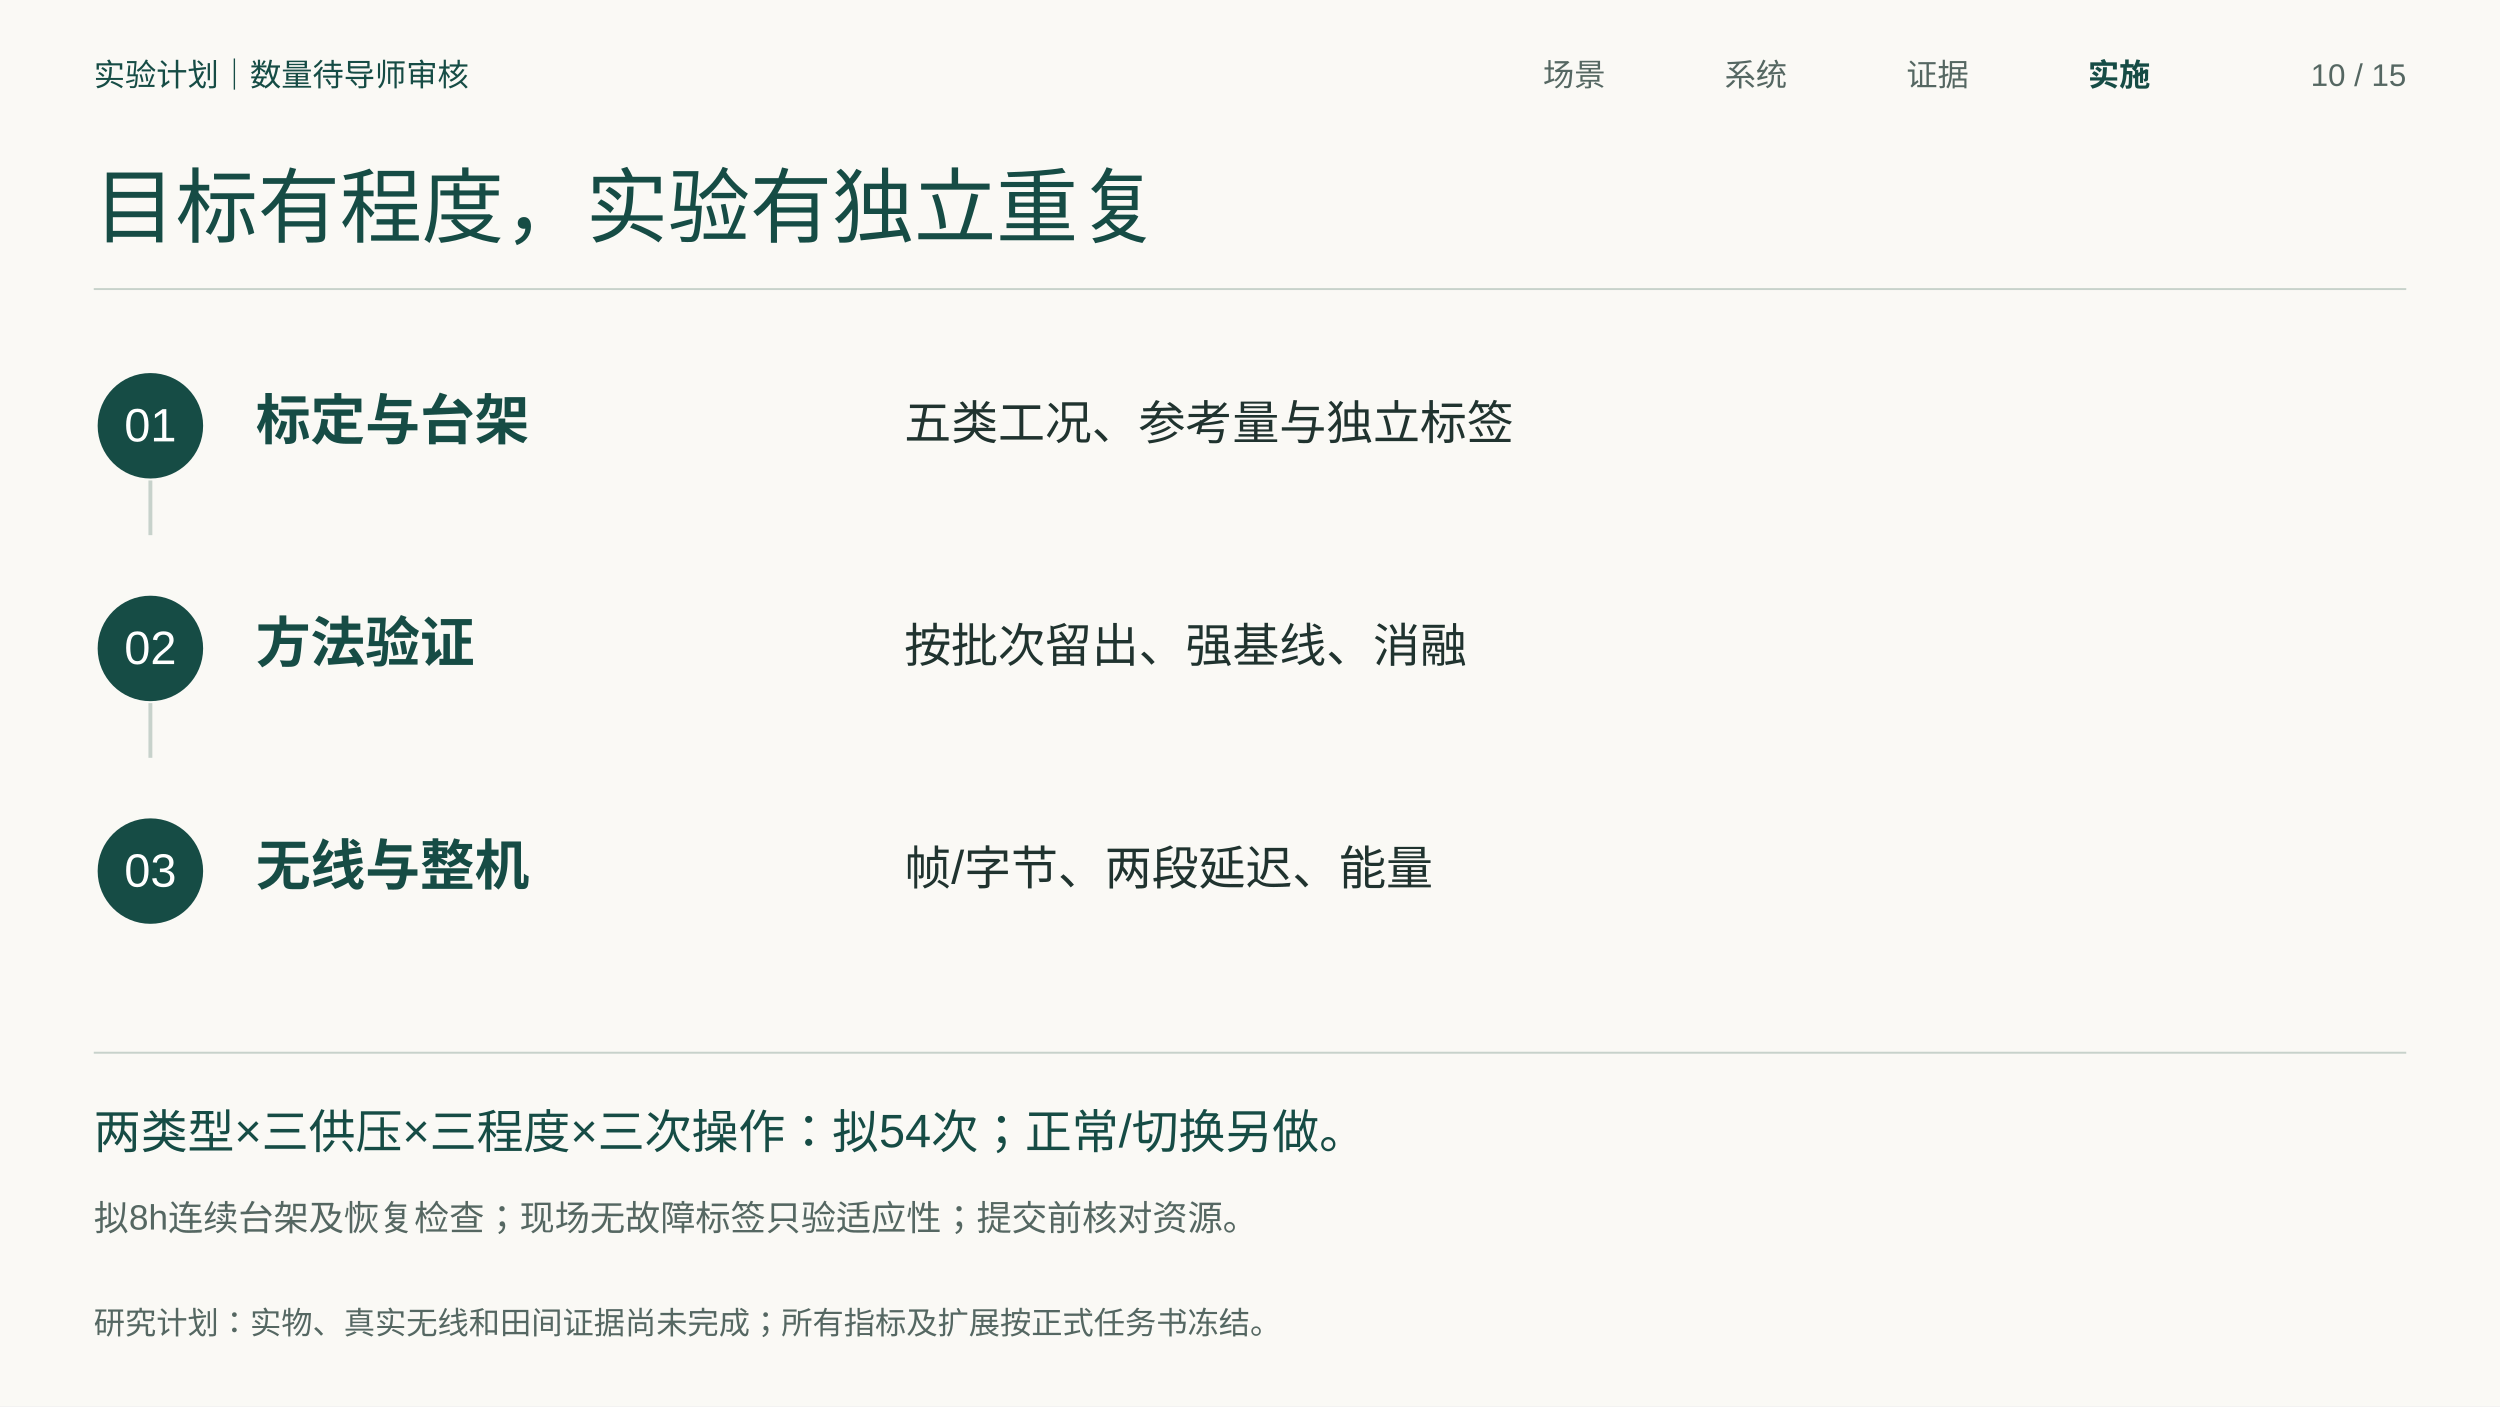
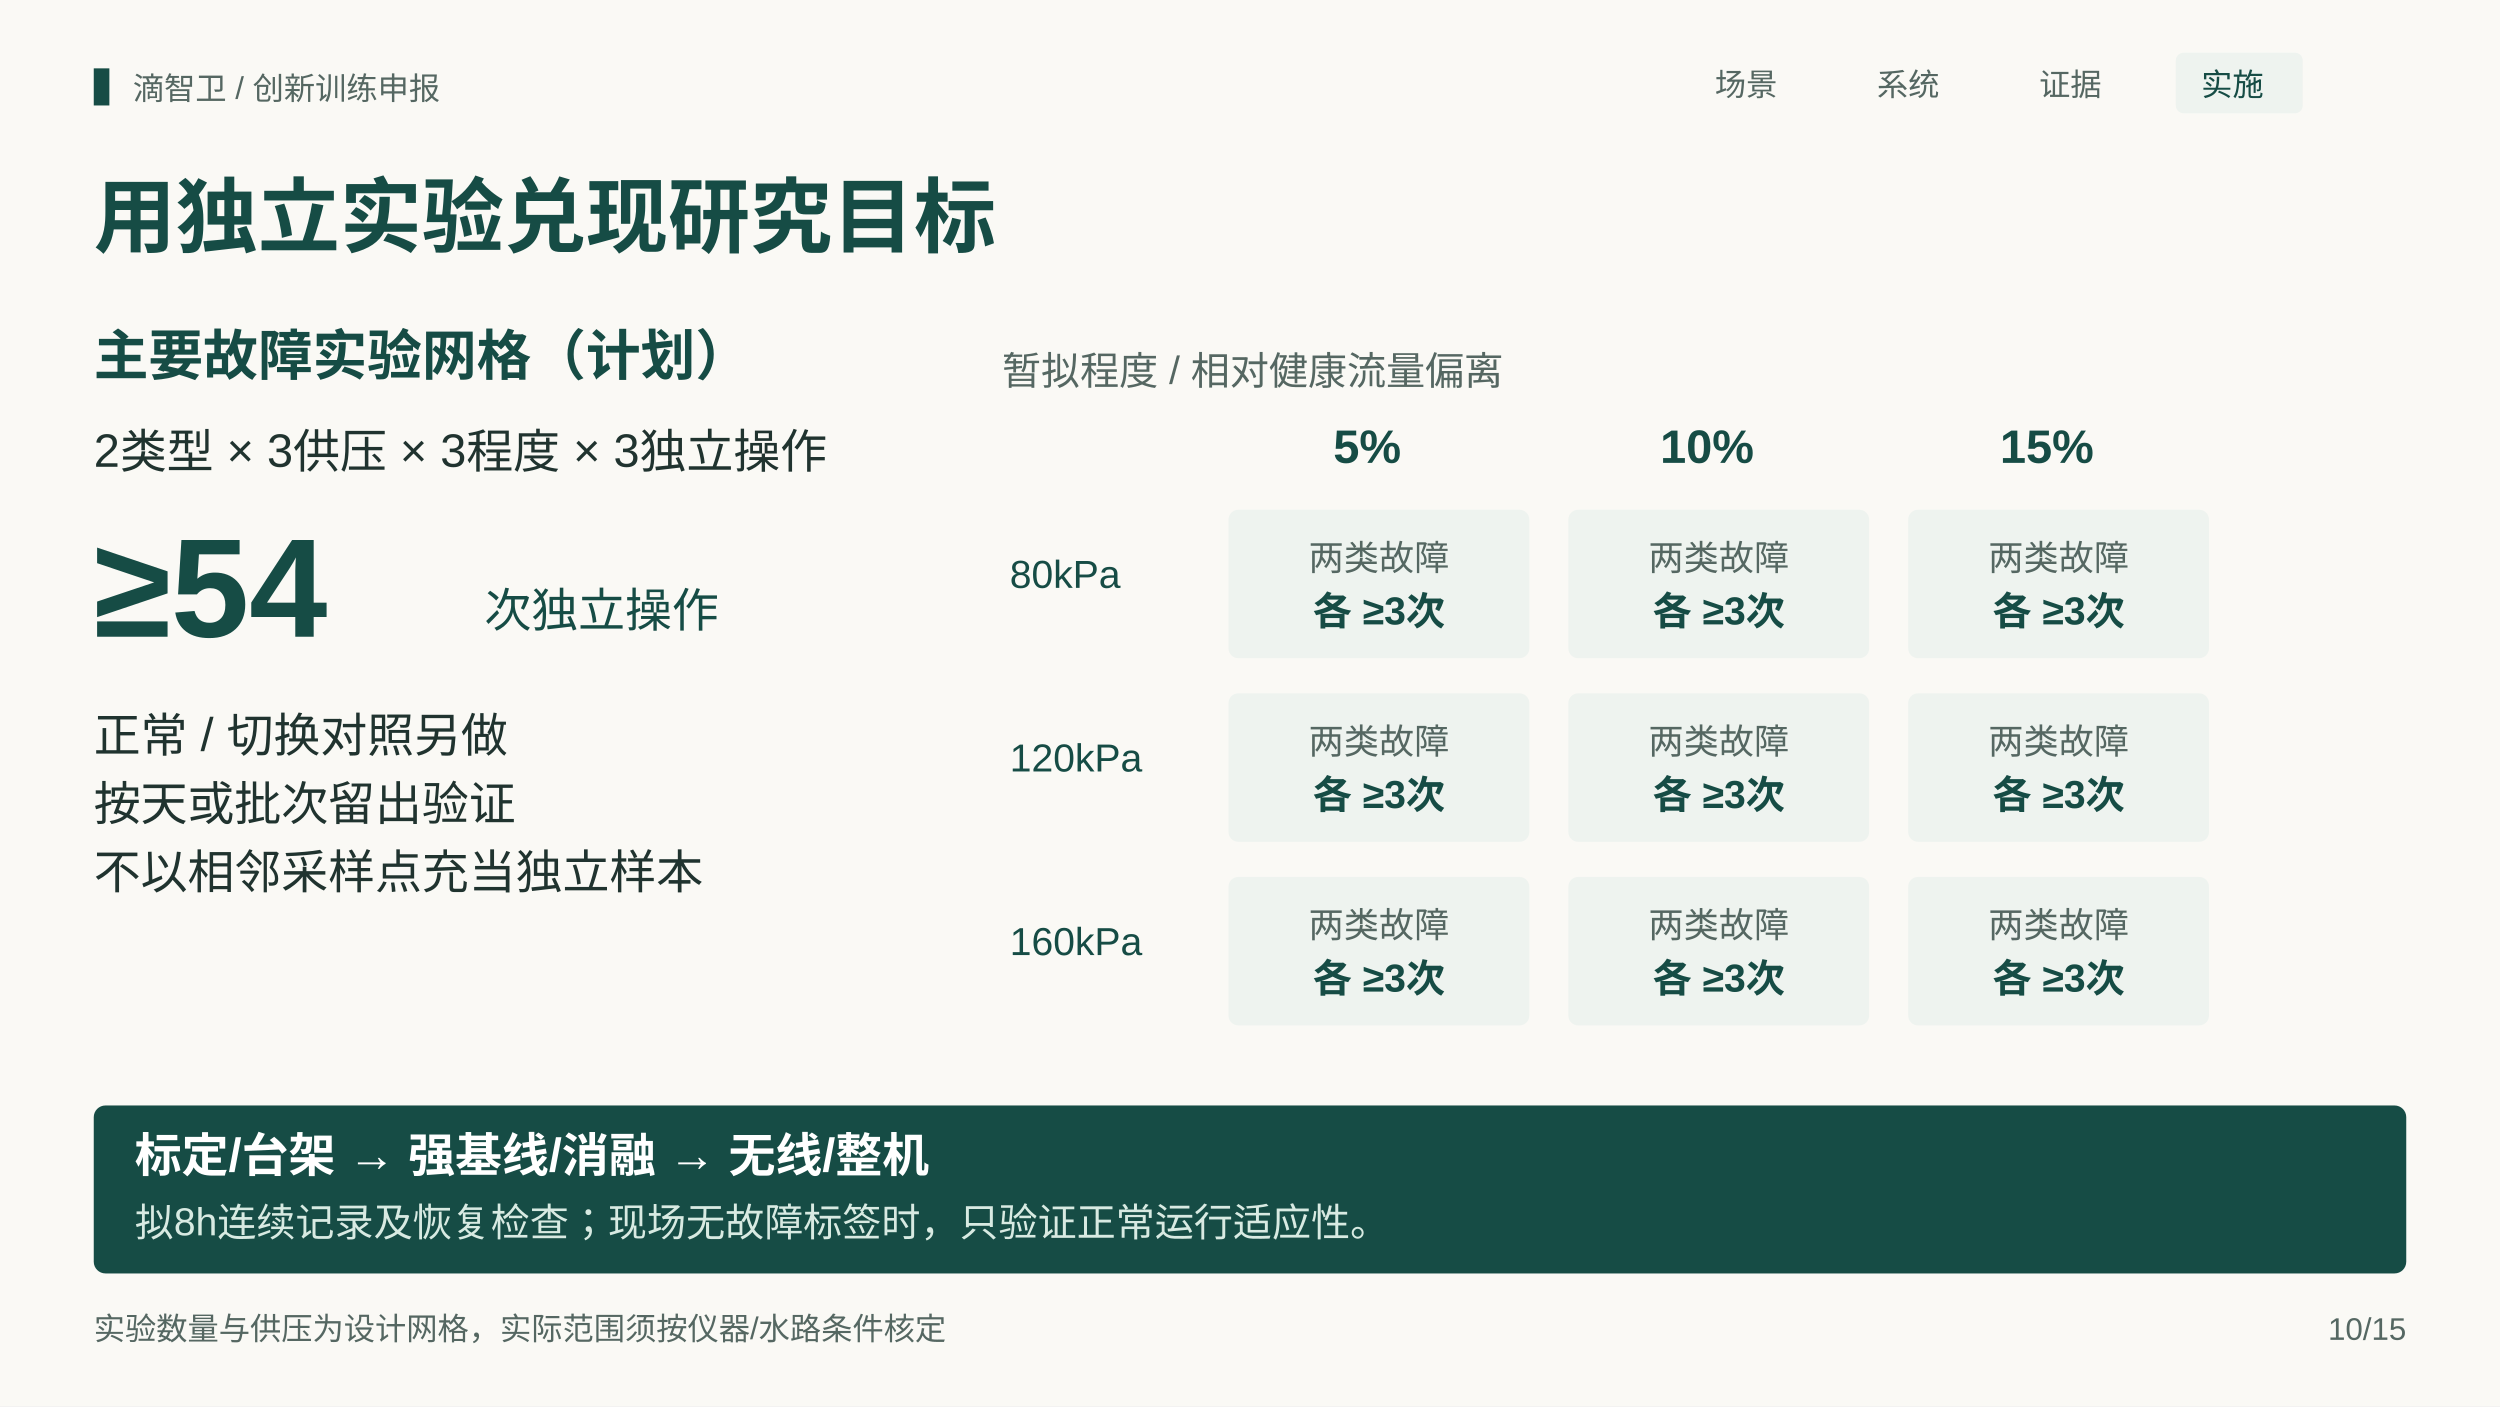
<svg xmlns="http://www.w3.org/2000/svg" viewBox="0 0 1280 720" data-pptx-page-role="content" font-family="Microsoft YaHei, Arial">
+   <defs>
+     <linearGradient id="deep-field" x1="0" y1="0" x2="1" y2="1">
+       <stop offset="0%" stop-color="#164C45" />
+       <stop offset="100%" stop-color="#092E2B" />
+     </linearGradient>
+   </defs>
  <rect id="page-background" data-pptx-role="background" x="0" y="0" width="1280" height="720" rx="0" fill="#FAF9F5" stroke="none" />
-   <text id="page-kicker" data-pptx-role="header" x="48" y="44" font-size="16" fill="#164C45">实验计划｜数量待导师审核</text>
-   <text id="page-route-0" data-pptx-role="header" x="790" y="44" font-size="16" fill="#556762">场景</text>
-   <text id="page-route-1" data-pptx-role="header" x="883" y="44" font-size="16" fill="#556762">系统</text>
-   <text id="page-route-2" data-pptx-role="header" x="976" y="44" font-size="16" fill="#556762">证据</text>
-   <text id="page-route-3" data-pptx-role="header" x="1069" y="44" font-size="16" fill="#164C45" font-weight="bold">实施</text>
-   <g id="page-title" data-pptx-bounds="48 65 1184 95">
-     <text x="48" y="121" font-family="SimHei, Arial" font-size="42" fill="#164C45" text-anchor="start">目标有程度，实验有独立重复</text>
+   <rect id="header-mark" data-pptx-role="decoration" x="48" y="35" width="8" height="19" rx="0" fill="#164C45" stroke="none" />
+   <text id="page-kicker" data-pptx-role="header" x="68" y="51" font-size="16" fill="#556762">滴智卫 / 创新训练申报</text>
+   <text id="page-route-0" data-pptx-role="header" x="878" y="49" font-size="16" fill="#556762">场景</text>
+   <text id="page-route-1" data-pptx-role="header" x="961" y="49" font-size="16" fill="#556762">系统</text>
+   <text id="page-route-2" data-pptx-role="header" x="1044" y="49" font-size="16" fill="#556762">证据</text>
+   <rect id="route-highlight" data-pptx-role="decoration" x="1114" y="27" width="65" height="31" rx="4" fill="#EEF3EF" stroke="none" />
+   <text id="page-route-3" data-pptx-role="header" x="1127" y="49" font-size="16" fill="#164C45">实施</text>
+   <g id="page-title" data-pptx-bounds="48 82 1184 78">
+     <text x="48" y="126" font-size="42" fill="#164C45" text-anchor="start" font-weight="bold">用独立实验兑现研究目标</text>
  </g>
-   <line id="header-rule" data-pptx-role="decoration" x1="48" y1="148" x2="1232" y2="148" stroke="#C7D2CB" stroke-width="1" />
-   <text id="source-footer" data-pptx-role="footer" x="48" y="683" font-size="16" fill="#556762">研究计划：实物、真实无线和田间证据尚未完成；所有指标及扩展按正式任务书冻结。</text>
-   <text id="page-number" data-pptx-role="page-number" x="1232" y="44" font-size="16" text-anchor="end" fill="#556762">10 / 15</text>
-   <g id="validation-stages" data-pptx-bounds="48 175 1184 467">
-     <circle cx="77" cy="218" r="27" fill="#164C45" stroke="none" stroke-width="3" />
-     <text x="77" y="226" font-size="24" fill="#FFFFFF" text-anchor="middle">01</text>
-     <text x="131" y="225" font-size="28" fill="#164C45" text-anchor="start" font-weight="bold">标定与台架</text>
-     <text x="463" y="225" font-size="24" fill="#20332F" text-anchor="start">五类工况、参考量与独立标签</text>
-     <line x1="77" y1="246" x2="77" y2="274" stroke="#C7D2CB" stroke-width="2" />
-     <circle cx="77" cy="332" r="27" fill="#164C45" stroke="none" stroke-width="3" />
-     <text x="77" y="340" font-size="24" fill="#FFFFFF" text-anchor="middle">02</text>
-     <text x="131" y="339" font-size="28" fill="#164C45" text-anchor="start" font-weight="bold">方法验证</text>
-     <text x="463" y="339" font-size="24" fill="#20332F" text-anchor="start">按批次留出、强基线、消融</text>
-     <line x1="77" y1="360" x2="77" y2="388" stroke="#C7D2CB" stroke-width="2" />
-     <circle cx="77" cy="446" r="27" fill="#164C45" stroke="none" stroke-width="3" />
-     <text x="77" y="454" font-size="24" fill="#FFFFFF" text-anchor="middle">03</text>
-     <text x="131" y="453" font-size="28" fill="#164C45" text-anchor="start" font-weight="bold">无线与整机</text>
-     <text x="463" y="453" font-size="24" fill="#20332F" text-anchor="start">帧/字节、两段延迟、能量</text>
-     <line x1="48" y1="539" x2="1232" y2="539" stroke="#C7D2CB" stroke-width="1" />
-     <text x="48" y="588" font-size="24" fill="#164C45" text-anchor="start">两类型×三供压×三程度×三次操作：拟54次；正常/切换另做。</text>
-     <text x="48" y="630" font-size="18" fill="#556762" text-anchor="start">拟8h连续台架及恢复检查；现场无故障标签只验适应性；提交前核对资源。</text>
+   <text id="source-footer" data-pptx-role="footer" x="48" y="686" font-size="16" fill="#556762">实验数量与供压为设计网格，实际范围须按仪器/水路条件核定</text>
+   <text id="page-number" data-pptx-role="page-number" x="1232" y="686" text-anchor="end" font-size="16" fill="#556762">10/15</text>
+   <g id="experiment-total" data-pptx-bounds="48 162 419 392">
+     <text x="48" y="192" font-size="28" fill="#164C45" text-anchor="start" font-weight="bold">主要故障实验网格（计划）</text>
+     <text x="48" y="239" font-size="24" fill="#20332F" text-anchor="start">2类型 × 3供压 × 3程度 × 3独立操作</text>
+     <text x="48" y="326" font-size="72" fill="#164C45" text-anchor="start" font-weight="bold">≥54</text>
+     <text x="248" y="321" font-size="24" fill="#164C45" text-anchor="start">次独立操作</text>
+     <text x="48" y="385" font-size="24" fill="#20332F">正常 / 切换对照另做<tspan x="48" dy="35">按天或批次留出验证</tspan>
+       <tspan x="48" dy="35">不以相邻采样点充当独立样本</tspan>
+     </text>
+   </g>
+   <g id="planned-factor-grid" data-pptx-bounds="506 179 726 379">
+     <text x="513" y="197" font-size="20" fill="#556762" text-anchor="start">暂拟程度 / 相对健康流量偏离</text>
+     <text x="700" y="237" font-size="24" fill="#164C45" text-anchor="middle" font-weight="bold">5%</text>
+     <text x="874" y="237" font-size="24" fill="#164C45" text-anchor="middle" font-weight="bold">10%</text>
+     <text x="1048" y="237" font-size="24" fill="#164C45" text-anchor="middle" font-weight="bold">15%</text>
+     <text x="517" y="301" font-size="20" fill="#164C45" text-anchor="start">80kPa</text>
+     <rect x="629" y="261" width="154" height="76" rx="5" fill="#EEF3EF" stroke="none" />
+     <text x="706" y="292" font-size="18" fill="#556762" text-anchor="middle">两类故障</text>
+     <text x="706" y="320" font-size="20" fill="#164C45" text-anchor="middle" font-weight="bold">各 ≥3次</text>
+     <rect x="803" y="261" width="154" height="76" rx="5" fill="#EEF3EF" stroke="none" />
+     <text x="880" y="292" font-size="18" fill="#556762" text-anchor="middle">两类故障</text>
+     <text x="880" y="320" font-size="20" fill="#164C45" text-anchor="middle" font-weight="bold">各 ≥3次</text>
+     <rect x="977" y="261" width="154" height="76" rx="5" fill="#EEF3EF" stroke="none" />
+     <text x="1054" y="292" font-size="18" fill="#556762" text-anchor="middle">两类故障</text>
+     <text x="1054" y="320" font-size="20" fill="#164C45" text-anchor="middle" font-weight="bold">各 ≥3次</text>
+     <text x="517" y="395" font-size="20" fill="#164C45" text-anchor="start">120kPa</text>
+     <rect x="629" y="355" width="154" height="76" rx="5" fill="#EEF3EF" stroke="none" />
+     <text x="706" y="386" font-size="18" fill="#556762" text-anchor="middle">两类故障</text>
+     <text x="706" y="414" font-size="20" fill="#164C45" text-anchor="middle" font-weight="bold">各 ≥3次</text>
+     <rect x="803" y="355" width="154" height="76" rx="5" fill="#EEF3EF" stroke="none" />
+     <text x="880" y="386" font-size="18" fill="#556762" text-anchor="middle">两类故障</text>
+     <text x="880" y="414" font-size="20" fill="#164C45" text-anchor="middle" font-weight="bold">各 ≥3次</text>
+     <rect x="977" y="355" width="154" height="76" rx="5" fill="#EEF3EF" stroke="none" />
+     <text x="1054" y="386" font-size="18" fill="#556762" text-anchor="middle">两类故障</text>
+     <text x="1054" y="414" font-size="20" fill="#164C45" text-anchor="middle" font-weight="bold">各 ≥3次</text>
+     <text x="517" y="489" font-size="20" fill="#164C45" text-anchor="start">160kPa</text>
+     <rect x="629" y="449" width="154" height="76" rx="5" fill="#EEF3EF" stroke="none" />
+     <text x="706" y="480" font-size="18" fill="#556762" text-anchor="middle">两类故障</text>
+     <text x="706" y="508" font-size="20" fill="#164C45" text-anchor="middle" font-weight="bold">各 ≥3次</text>
+     <rect x="803" y="449" width="154" height="76" rx="5" fill="#EEF3EF" stroke="none" />
+     <text x="880" y="480" font-size="18" fill="#556762" text-anchor="middle">两类故障</text>
+     <text x="880" y="508" font-size="20" fill="#164C45" text-anchor="middle" font-weight="bold">各 ≥3次</text>
+     <rect x="977" y="449" width="154" height="76" rx="5" fill="#EEF3EF" stroke="none" />
+     <text x="1054" y="480" font-size="18" fill="#556762" text-anchor="middle">两类故障</text>
+     <text x="1054" y="508" font-size="20" fill="#164C45" text-anchor="middle" font-weight="bold">各 ≥3次</text>
+   </g>
+   <g id="validation-gates" data-pptx-bounds="48 562 1184 95">
+     <rect x="48" y="566" width="1184" height="86" rx="6" fill="#164C45" stroke="none" />
+     <text x="69" y="600" font-size="24" fill="#FFFFFF" text-anchor="start" font-weight="bold">标定/台架 → 强基线/消融 → 无线/整机</text>
+     <text x="69" y="633" font-size="20" fill="#D8EAE2" text-anchor="start">拟8h连续记录及恢复检查；现场无故障标签时，只验证正常运行适应性。</text>
  </g>
</svg>
